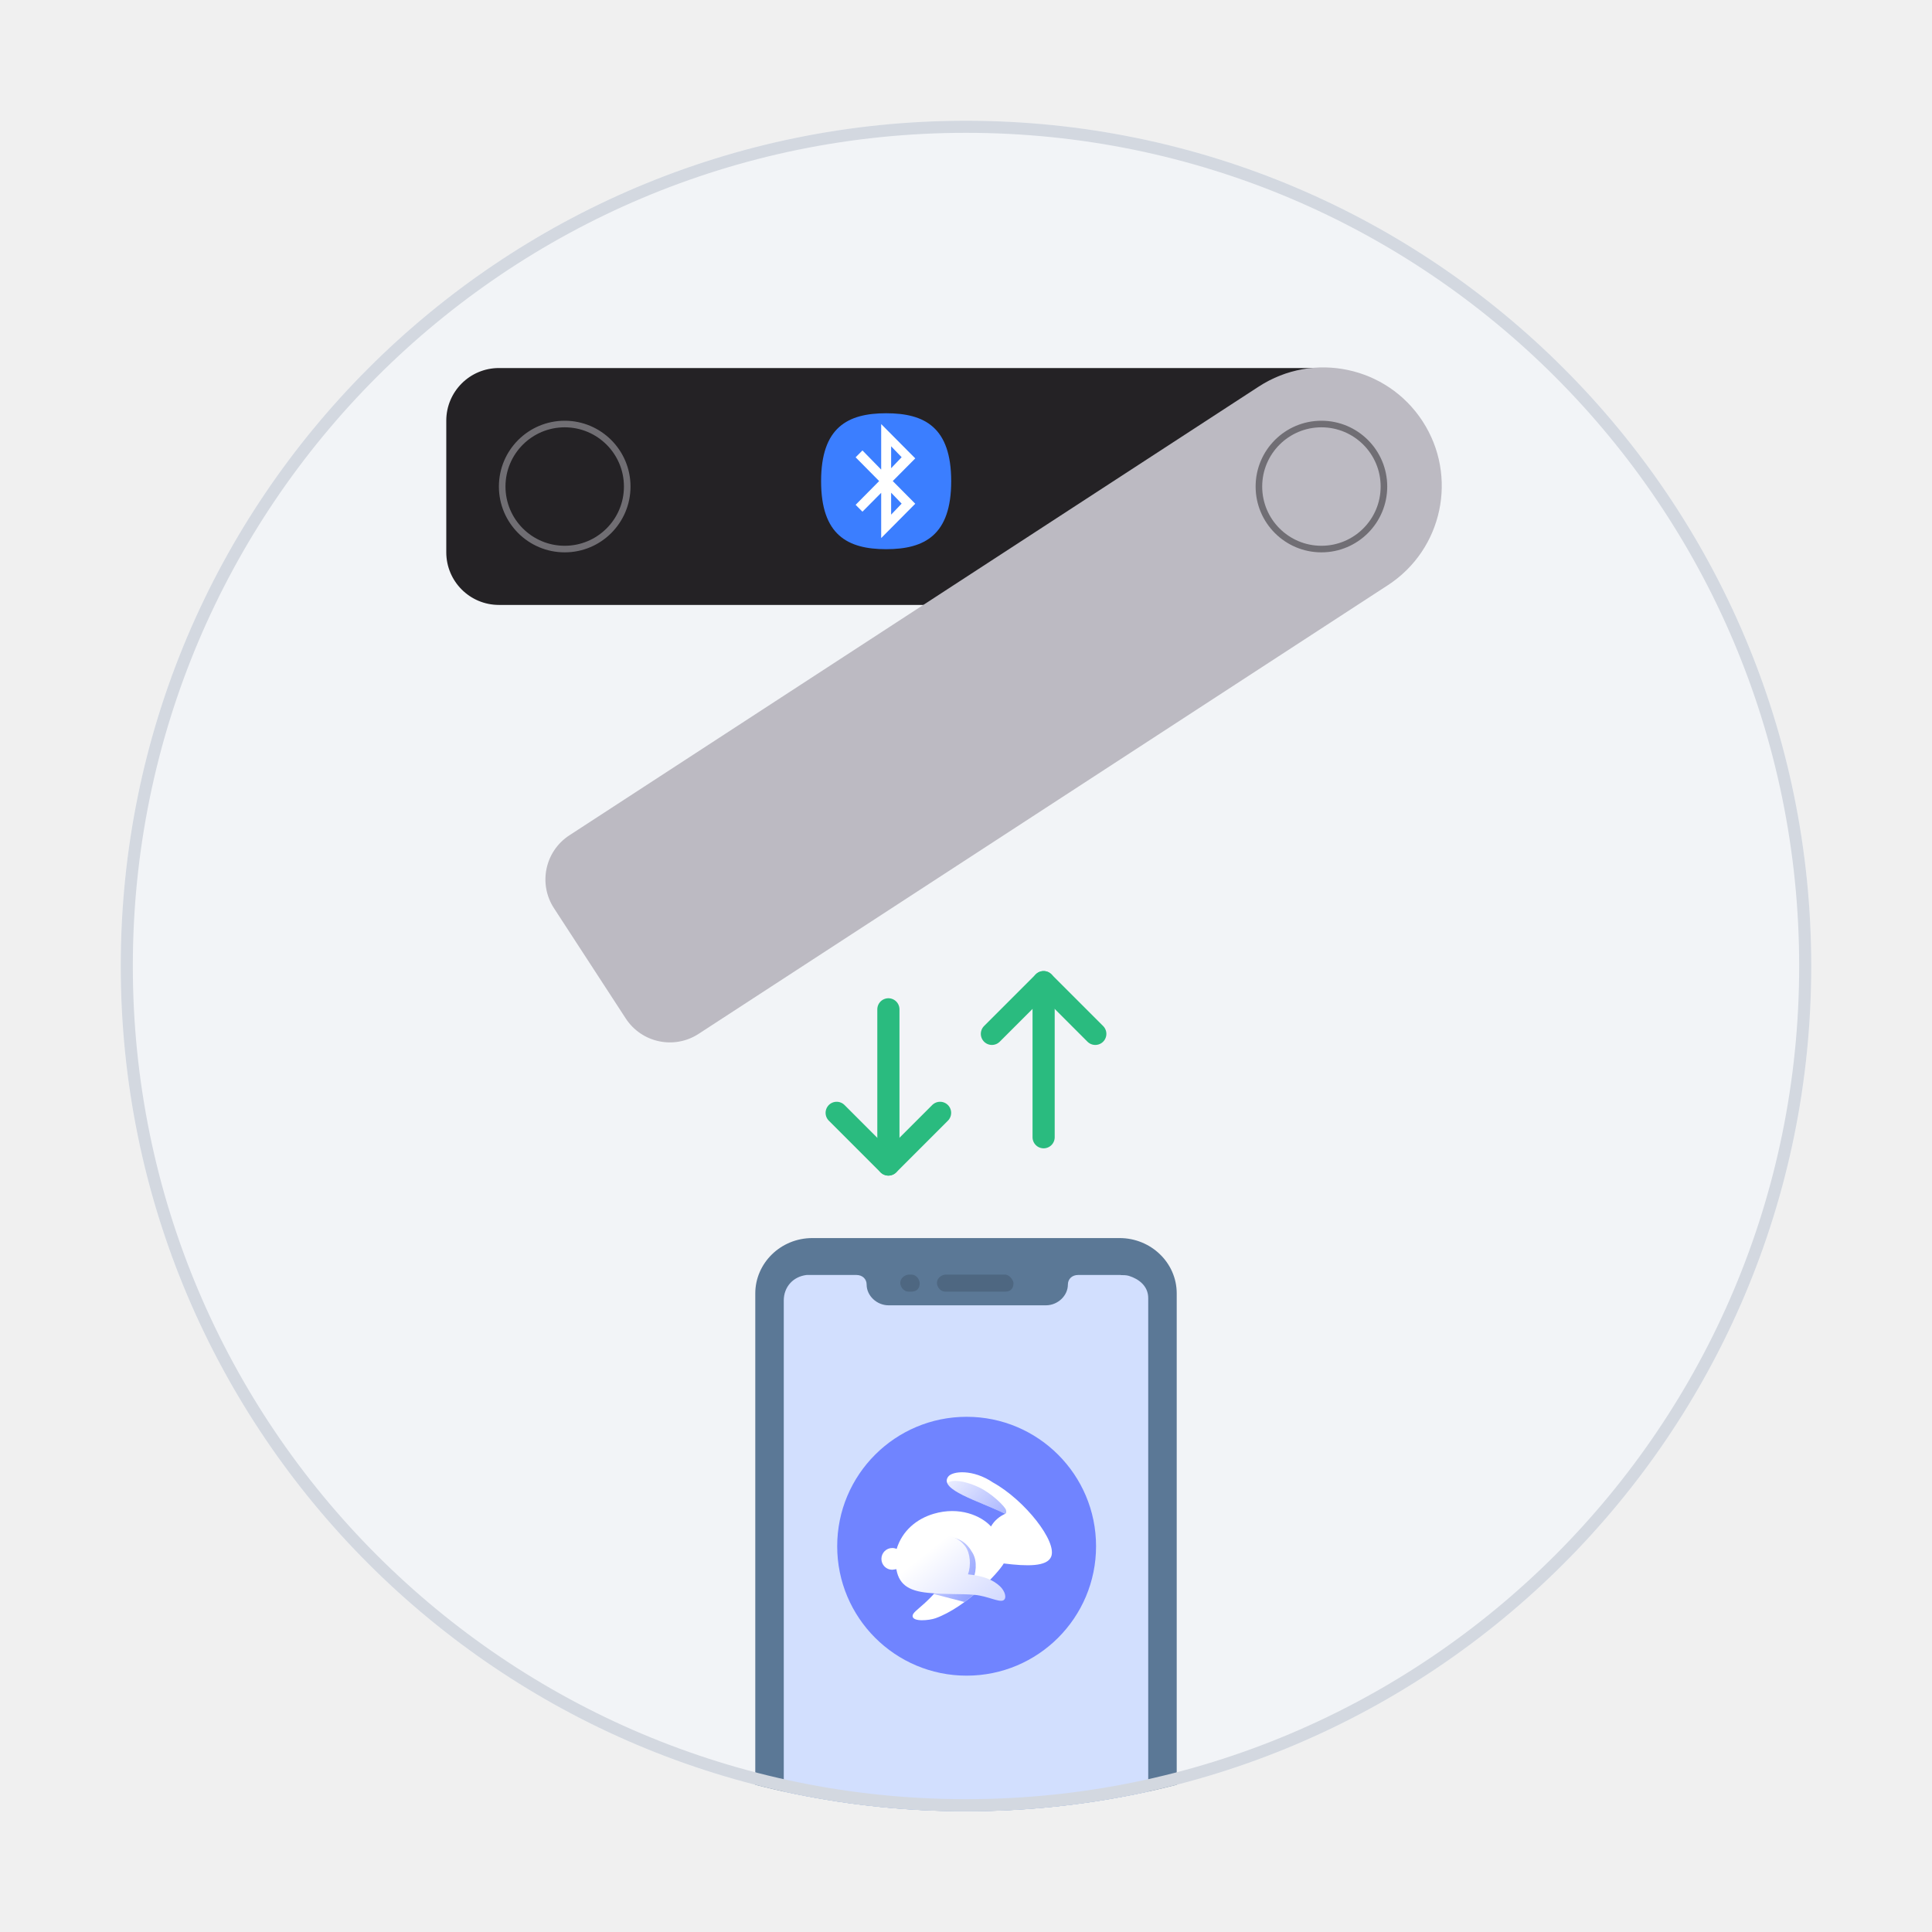
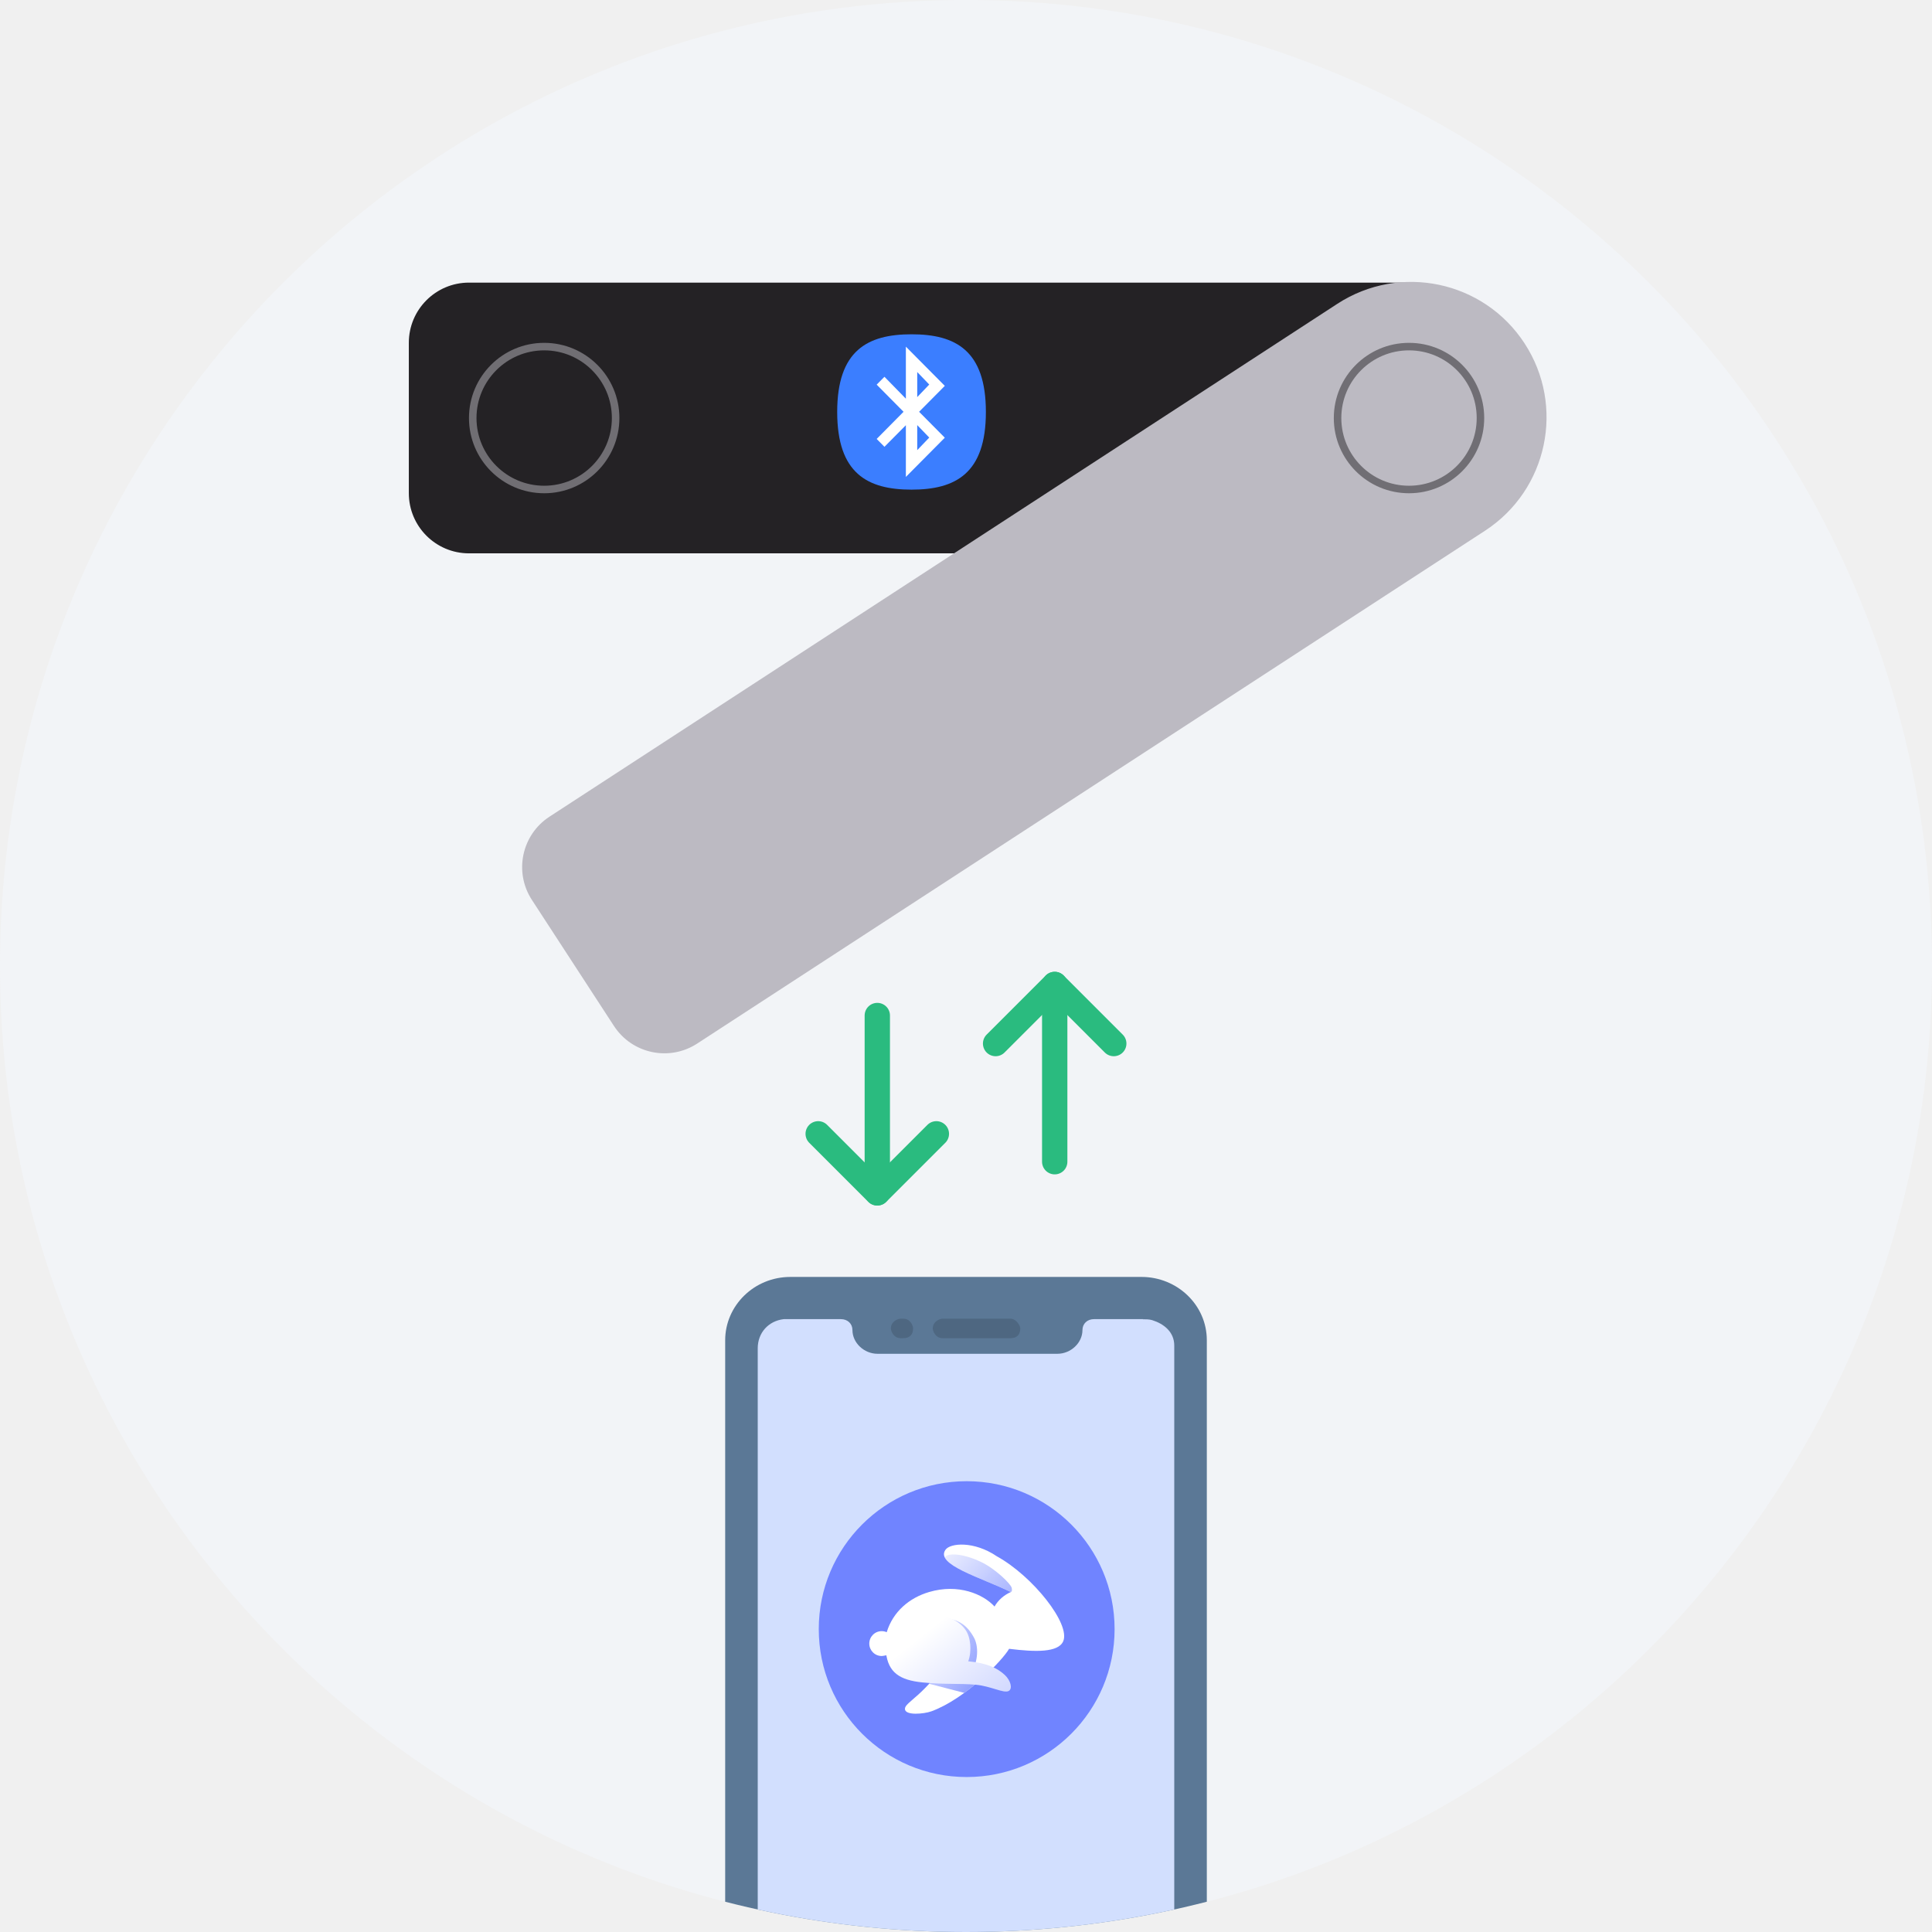
- <svg xmlns="http://www.w3.org/2000/svg" width="240" height="240" viewBox="0 0 240 240" fill="none">
-   <circle cx="120" cy="120" r="105" fill="#F2F4F7" />
-   <path d="M55.438 52.258C55.438 48.647 58.365 45.719 61.977 45.719H164.154C172.281 45.719 178.868 52.306 178.868 60.432C178.868 68.558 172.281 75.146 164.154 75.146H61.977C58.365 75.146 55.438 72.218 55.438 68.606V52.258Z" fill="#242225" />
-   <path d="M110.081 68.222C114.864 68.222 118.161 66.468 118.161 59.779C118.161 53.086 114.864 51.336 110.081 51.336C105.298 51.336 102 53.086 102 59.779C102 66.468 105.298 68.222 110.081 68.222Z" fill="#3B7EFF" />
-   <path d="M113.697 56.942L109.464 52.68V58.336L107.136 55.955L106.29 56.808L109.211 59.759L106.29 62.711L107.136 63.565L109.464 61.218V66.839L113.696 62.576L110.902 59.759L113.697 56.942ZM110.699 55.44L112.005 56.797L110.699 58.163V55.44ZM112.005 62.563L110.699 63.929V61.206L112.005 62.563Z" fill="white" />
-   <path d="M68.814 112.816C66.844 109.79 67.701 105.739 70.727 103.768L156.36 48.025C163.17 43.592 172.285 45.519 176.718 52.329C181.151 59.139 179.224 68.254 172.414 72.687L86.781 128.431C83.755 130.401 79.704 129.544 77.733 126.518L68.814 112.816Z" fill="#BCBAC2" />
-   <circle opacity="0.5" cx="70.15" cy="60.44" r="7.766" stroke="#BCBAC2" stroke-width="0.817" />
-   <circle opacity="0.5" cx="164.152" cy="60.44" r="7.766" stroke="#242225" stroke-width="0.817" />
-   <g clip-path="url(#clip0_6030_34627)">
-     <path d="M139.084 153.797C142.943 153.797 146.176 156.832 146.176 160.676V247.368C146.176 251.111 143.047 254.247 139.084 254.247H100.916C97.057 254.247 93.824 251.212 93.824 247.368V160.676C93.824 156.933 96.953 153.797 100.916 153.797H139.084Z" fill="#5B7896" />
-     <path d="M142.637 161.259V246.244C142.637 247.731 141.691 248.921 140.221 249.318C139.906 249.417 139.59 249.417 139.17 249.417H100.723C100.513 249.417 100.303 249.417 100.198 249.417C98.517 249.12 97.362 247.83 97.362 246.244V161.556C97.362 159.87 98.517 158.581 100.198 158.383C100.408 158.383 100.513 158.383 100.723 158.383H106.396C107.131 158.383 107.656 158.879 107.656 159.573C107.656 160.961 108.917 162.151 110.388 162.151H129.926C131.397 162.151 132.657 160.961 132.657 159.573C132.657 158.879 133.183 158.383 133.918 158.383H139.275L139.193 158.396C139.508 158.396 139.928 158.396 140.244 158.495C141.504 158.892 142.637 159.771 142.637 161.259Z" fill="#D2DFFE" />
-     <rect x="104" y="176" width="32.156" height="32.156" rx="16.078" fill="#7084FF" />
-     <path d="M130.566 193.409C131.398 191.544 127.285 186.334 123.355 184.163C120.879 182.482 118.298 182.713 117.775 183.451C116.628 185.071 121.574 186.444 124.881 188.047C124.17 188.356 123.5 188.912 123.106 189.623C121.873 188.273 119.167 187.11 115.991 188.047C113.851 188.678 112.073 190.166 111.385 192.415C111.218 192.34 111.034 192.299 110.839 192.299C110.095 192.299 109.492 192.904 109.492 193.65C109.492 194.397 110.095 195.002 110.839 195.002C110.977 195.002 111.408 194.909 111.408 194.909L118.298 194.959C115.543 199.345 113.365 199.986 113.365 200.746C113.365 201.506 115.449 201.3 116.231 201.017C119.976 199.661 123.998 195.435 124.689 194.219C127.587 194.582 130.023 194.625 130.566 193.409Z" fill="url(#paint0_linear_6030_34627)" />
-     <path fill-rule="evenodd" clip-rule="evenodd" d="M124.779 187.999C124.813 188.014 124.847 188.029 124.881 188.044C125.035 187.983 125.01 187.756 124.968 187.578C124.871 187.167 123.202 185.513 121.634 184.773C119.494 183.761 117.919 183.815 117.691 184.283C118.124 185.179 120.143 186.02 122.251 186.898C123.113 187.257 123.989 187.622 124.779 187.999Z" fill="url(#paint1_linear_6030_34627)" />
-     <path fill-rule="evenodd" clip-rule="evenodd" d="M122.166 197.048C121.735 196.883 121.248 196.732 120.695 196.594C121.287 195.532 121.411 193.96 120.852 192.966C120.068 191.571 119.084 190.828 116.797 190.828C115.539 190.828 112.152 191.253 112.092 194.09C112.086 194.386 112.092 194.657 112.113 194.906L118.298 194.951C117.463 196.281 116.681 197.266 115.996 198.015C116.818 198.226 117.497 198.404 118.12 198.567C118.708 198.721 119.247 198.862 119.81 199.006C120.663 198.383 121.465 197.703 122.166 197.048Z" fill="url(#paint2_linear_6030_34627)" />
-     <path d="M111.303 194.617C111.555 196.771 112.776 197.616 115.27 197.866C117.764 198.116 119.195 197.948 121.1 198.122C122.69 198.267 124.111 199.081 124.638 198.8C125.112 198.547 124.847 197.633 124.212 197.046C123.389 196.286 122.251 195.758 120.248 195.57C120.647 194.474 120.535 192.936 119.915 192.099C119.019 190.89 117.364 190.343 115.27 190.582C113.082 190.831 110.986 191.912 111.303 194.617Z" fill="url(#paint3_linear_6030_34627)" />
-     <path d="M124.844 160.453H117.445C116.69 160.453 116.388 159.697 116.388 159.394C116.388 158.638 117.143 158.336 117.445 158.336H124.844C125.447 158.336 125.9 159.092 125.9 159.394C125.9 160.15 125.447 160.453 124.844 160.453Z" fill="#4E6781" />
-     <path d="M113.193 160.453H112.891C112.136 160.453 111.834 159.697 111.834 159.394C111.834 158.638 112.589 158.336 112.891 158.336H113.193C113.948 158.336 114.25 159.092 114.25 159.394C114.25 160.15 113.797 160.453 113.193 160.453Z" fill="#4E6781" />
-     <path d="M129.642 122.005L129.642 141.273" stroke="#2ABB7F" stroke-width="2.753" stroke-linecap="round" stroke-linejoin="round" />
-     <path d="M123.217 128.43L129.64 122.007L136.062 128.43" stroke="#2ABB7F" stroke-width="2.753" stroke-linecap="round" stroke-linejoin="round" />
-     <path d="M110.359 144.652L110.359 125.383" stroke="#2ABB7F" stroke-width="2.753" stroke-linecap="round" stroke-linejoin="round" />
-     <path d="M103.934 138.242L110.356 144.665L116.779 138.242" stroke="#2ABB7F" stroke-width="2.753" stroke-linecap="round" stroke-linejoin="round" />
+ <svg xmlns="http://www.w3.org/2000/svg" width="210" height="210" viewBox="0 0 210 210" fill="none">
+   <g clip-path="url(#clip0_6190_27803)">
+     <rect width="210" height="210" rx="105" fill="#F2F4F7" />
+     <path d="M124.084 138.797C127.943 138.797 131.176 141.832 131.176 145.676V232.368C131.176 236.111 128.047 239.247 124.084 239.247H85.916C82.057 239.247 78.824 236.212 78.824 232.368V145.676C78.824 141.933 81.953 138.797 85.916 138.797H124.084Z" fill="#5B7896" />
+     <path d="M127.637 146.259V231.244C127.637 232.731 126.692 233.921 125.221 234.318C124.906 234.417 124.591 234.417 124.171 234.417H85.724C85.514 234.417 85.304 234.417 85.198 234.417C83.518 234.12 82.362 232.83 82.362 231.244V146.556C82.362 144.87 83.518 143.581 85.198 143.383C85.409 143.383 85.514 143.383 85.724 143.383H91.396C92.132 143.383 92.657 143.879 92.657 144.573C92.657 145.961 93.917 147.151 95.388 147.151H114.927C116.397 147.151 117.658 145.961 117.658 144.573C117.658 143.879 118.183 143.383 118.918 143.383H124.276L124.194 143.396C124.509 143.396 124.929 143.396 125.244 143.495C126.504 143.892 127.637 144.771 127.637 146.259Z" fill="#D2DFFE" />
+     <rect x="88.996" y="161" width="32.156" height="32.156" rx="16.078" fill="#7084FF" />
+     <path d="M115.562 178.408C116.394 176.543 112.281 171.333 108.352 169.163C105.875 167.481 103.294 167.712 102.772 168.451C101.625 170.071 106.57 171.444 109.877 173.046C109.166 173.356 108.496 173.912 108.102 174.623C106.869 173.272 104.163 172.109 100.988 173.046C98.848 173.677 97.069 175.166 96.382 177.414C96.215 177.34 96.03 177.298 95.835 177.298C95.091 177.298 94.488 177.903 94.488 178.65C94.488 179.396 95.091 180.001 95.835 180.001C95.973 180.001 96.404 179.909 96.404 179.909L103.294 179.959C100.539 184.345 98.361 184.986 98.361 185.746C98.361 186.505 100.445 186.3 101.227 186.016C104.972 184.66 108.995 180.435 109.685 179.218C112.584 179.581 115.02 179.624 115.562 178.408Z" fill="url(#paint0_linear_6190_27803)" />
+     <path fill-rule="evenodd" clip-rule="evenodd" d="M109.876 173.044C110.029 172.984 110.004 172.757 109.962 172.578C109.865 172.168 108.196 170.514 106.628 169.774C104.494 168.765 102.922 168.816 102.688 169.28C103.121 170.176 105.139 171.016 107.247 171.894C108.146 172.269 109.061 172.65 109.876 173.044Z" fill="url(#paint1_linear_6190_27803)" />
+     <path fill-rule="evenodd" clip-rule="evenodd" d="M107.166 182.052C106.734 181.886 106.246 181.734 105.691 181.596C106.283 180.534 106.407 178.962 105.848 177.968C105.064 176.573 104.08 175.831 101.793 175.831C100.535 175.831 97.148 176.256 97.088 179.092C97.082 179.39 97.088 179.662 97.109 179.913L103.295 179.958C102.461 181.285 101.68 182.27 100.996 183.018C101.817 183.229 102.494 183.407 103.116 183.569C103.706 183.724 104.246 183.865 104.811 184.01C105.664 183.386 106.465 182.707 107.166 182.052Z" fill="url(#paint2_linear_6190_27803)" />
+     <path d="M96.299 179.622C96.552 181.777 97.772 182.622 100.266 182.872C102.76 183.122 104.191 182.954 106.096 183.128C107.686 183.273 109.107 184.087 109.634 183.805C110.108 183.552 109.843 182.639 109.208 182.052C108.386 181.292 107.247 180.764 105.244 180.576C105.643 179.479 105.531 177.942 104.911 177.105C104.015 175.896 102.36 175.349 100.266 175.588C98.078 175.837 95.982 176.918 96.299 179.622Z" fill="url(#paint3_linear_6190_27803)" />
+     <path d="M109.844 145.453H102.445C101.691 145.453 101.389 144.697 101.389 144.394C101.389 143.638 102.144 143.336 102.445 143.336H109.844C110.448 143.336 110.901 144.092 110.901 144.394C110.901 145.15 110.448 145.453 109.844 145.453Z" fill="#4E6781" />
+     <path d="M98.193 145.453H97.891C97.136 145.453 96.834 144.697 96.834 144.394C96.834 143.638 97.589 143.336 97.891 143.336H98.193C98.948 143.336 99.25 144.092 99.25 144.394C99.25 145.15 98.797 145.453 98.193 145.453Z" fill="#4E6781" />
+     <path d="M114.643 107.005L114.643 126.273" stroke="#2ABB7F" stroke-width="2.753" stroke-linecap="round" stroke-linejoin="round" />
+     <path d="M108.217 113.43L114.64 107.007L121.062 113.43" stroke="#2ABB7F" stroke-width="2.753" stroke-linecap="round" stroke-linejoin="round" />
+     <path d="M95.359 129.652L95.359 110.383" stroke="#2ABB7F" stroke-width="2.753" stroke-linecap="round" stroke-linejoin="round" />
+     <path d="M88.933 123.242L95.356 129.665L101.779 123.242" stroke="#2ABB7F" stroke-width="2.753" stroke-linecap="round" stroke-linejoin="round" />
+     <path d="M44.438 37.258C44.438 33.647 47.365 30.719 50.977 30.719H153.154C161.281 30.719 167.868 37.306 167.868 45.432C167.868 53.558 161.281 60.146 153.154 60.146H50.977C47.365 60.146 44.438 57.218 44.438 53.606V37.258Z" fill="#242225" />
+     <path d="M99.081 53.222C103.864 53.222 107.161 51.468 107.161 44.779C107.161 38.086 103.864 36.336 99.081 36.336C94.298 36.336 91 38.086 91 44.779C91 51.468 94.298 53.222 99.081 53.222Z" fill="#3B7EFF" />
+     <path d="M102.697 41.942L98.464 37.68V43.336L96.136 40.955L95.29 41.808L98.212 44.759L95.29 47.711L96.136 48.565L98.464 46.218V51.839L102.696 47.576L99.902 44.759L102.697 41.942ZM99.699 40.44L101.006 41.797L99.699 43.163V40.44ZM101.006 47.563L99.699 48.929V46.206L101.006 47.563Z" fill="white" />
+     <path d="M57.815 97.816C55.844 94.79 56.701 90.739 59.728 88.768L145.36 33.025C152.17 28.592 161.285 30.519 165.718 37.329C170.152 44.139 168.225 53.254 161.414 57.687L75.782 113.431C72.755 115.401 68.704 114.544 66.734 111.518L57.815 97.816Z" fill="#BCBAC2" />
+     <circle opacity="0.5" cx="59.15" cy="45.44" r="7.766" stroke="#BCBAC2" stroke-width="0.817" />
+     <circle opacity="0.5" cx="153.153" cy="45.44" r="7.766" stroke="#242225" stroke-width="0.817" />
  </g>
-   <rect x="15.75" y="15.75" width="208.5" height="208.5" rx="104.25" stroke="#D3D8E0" stroke-width="1.5" />
  <defs>
-     <linearGradient id="paint0_linear_6030_34627" x1="115.742" y1="191.757" x2="130.394" y2="195.898" gradientUnits="userSpaceOnUse">
+     <linearGradient id="paint0_linear_6190_27803" x1="100.738" y1="176.757" x2="115.39" y2="180.898" gradientUnits="userSpaceOnUse">
      <stop stop-color="white" />
      <stop offset="1" stop-color="white" />
    </linearGradient>
-     <linearGradient id="paint1_linear_6030_34627" x1="127.921" y1="191.475" x2="117.319" y2="180.88" gradientUnits="userSpaceOnUse">
+     <linearGradient id="paint1_linear_6190_27803" x1="112.915" y1="176.475" x2="102.313" y2="165.884" gradientUnits="userSpaceOnUse">
      <stop stop-color="#8697FF" />
      <stop offset="1" stop-color="#8697FF" stop-opacity="0" />
    </linearGradient>
-     <linearGradient id="paint2_linear_6030_34627" x1="122.46" y1="197.419" x2="112.295" y2="191.596" gradientUnits="userSpaceOnUse">
+     <linearGradient id="paint2_linear_6190_27803" x1="107.46" y1="182.422" x2="97.293" y2="176.596" gradientUnits="userSpaceOnUse">
      <stop stop-color="#8697FF" />
      <stop offset="1" stop-color="#8697FF" stop-opacity="0" />
    </linearGradient>
-     <linearGradient id="paint3_linear_6030_34627" x1="116.616" y1="191.642" x2="123.506" y2="200.366" gradientUnits="userSpaceOnUse">
+     <linearGradient id="paint3_linear_6190_27803" x1="101.612" y1="176.647" x2="108.502" y2="185.372" gradientUnits="userSpaceOnUse">
      <stop stop-color="white" />
      <stop offset="0.984" stop-color="#D1D8FF" />
    </linearGradient>
-     <clipPath id="clip0_6030_34627">
-       <rect x="15" y="15" width="210" height="210" rx="105" fill="white" />
+     <clipPath id="clip0_6190_27803">
+       <rect width="210" height="210" rx="105" fill="white" />
    </clipPath>
  </defs>
</svg>
